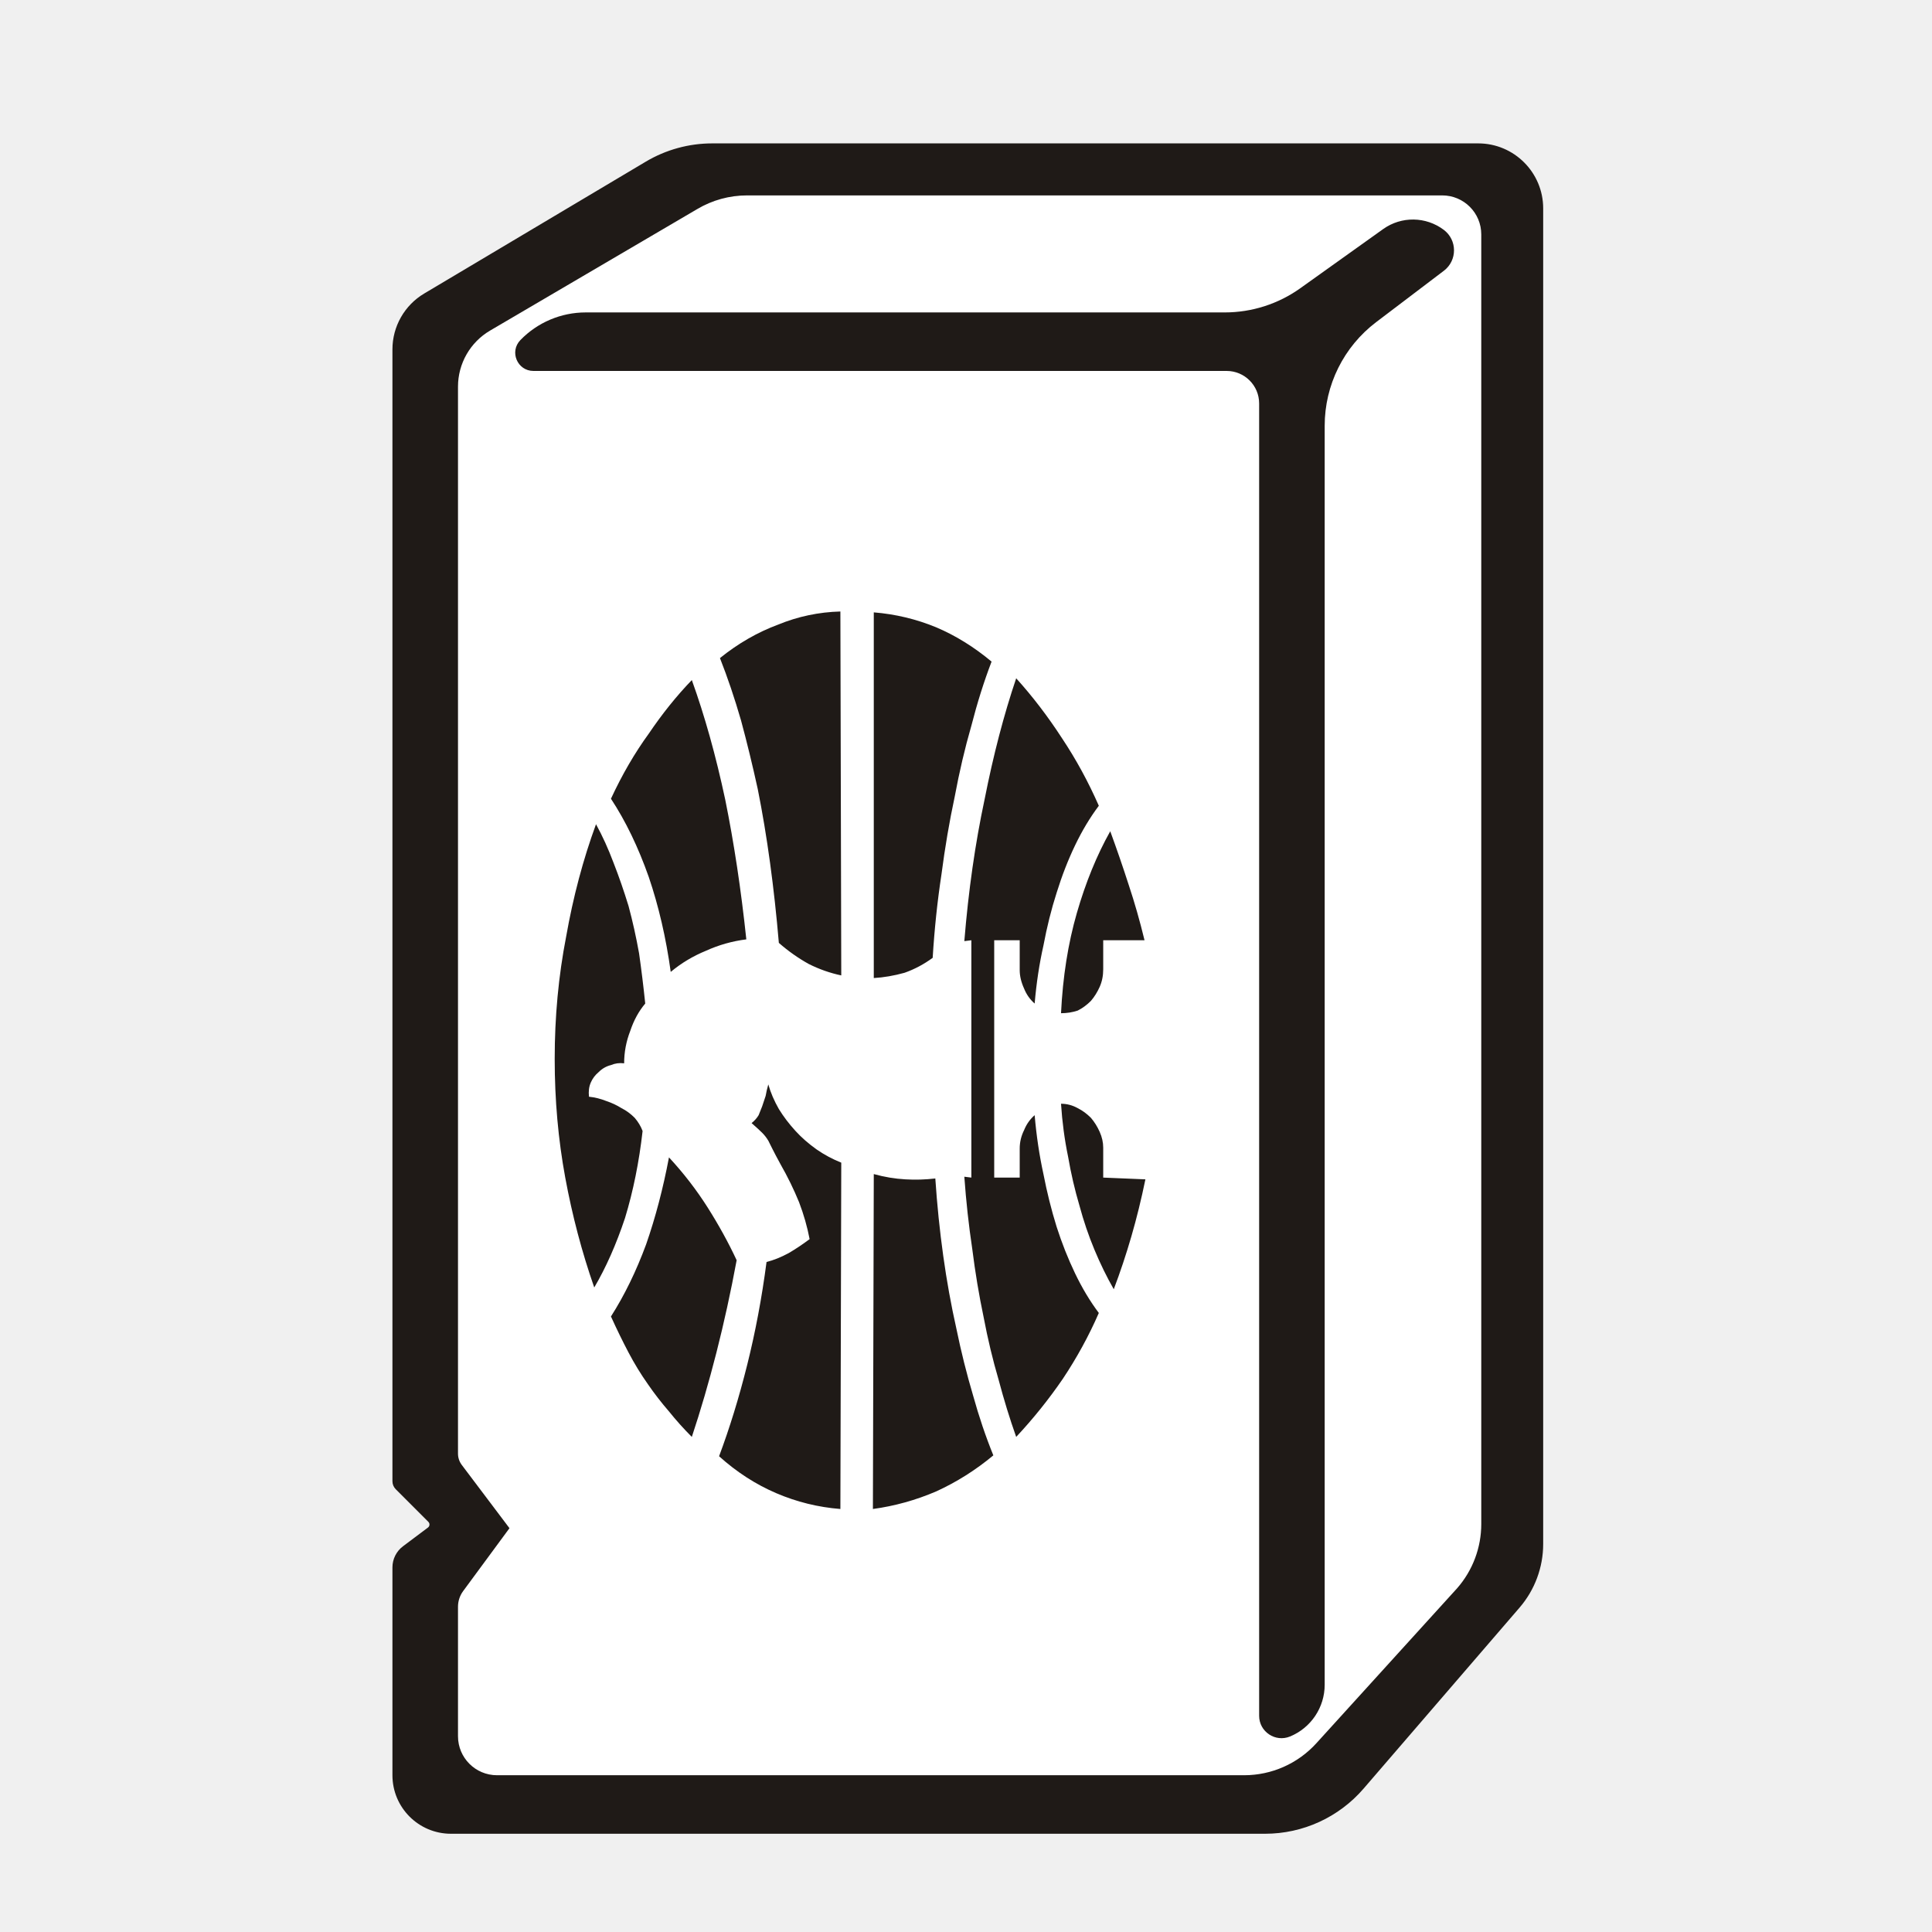
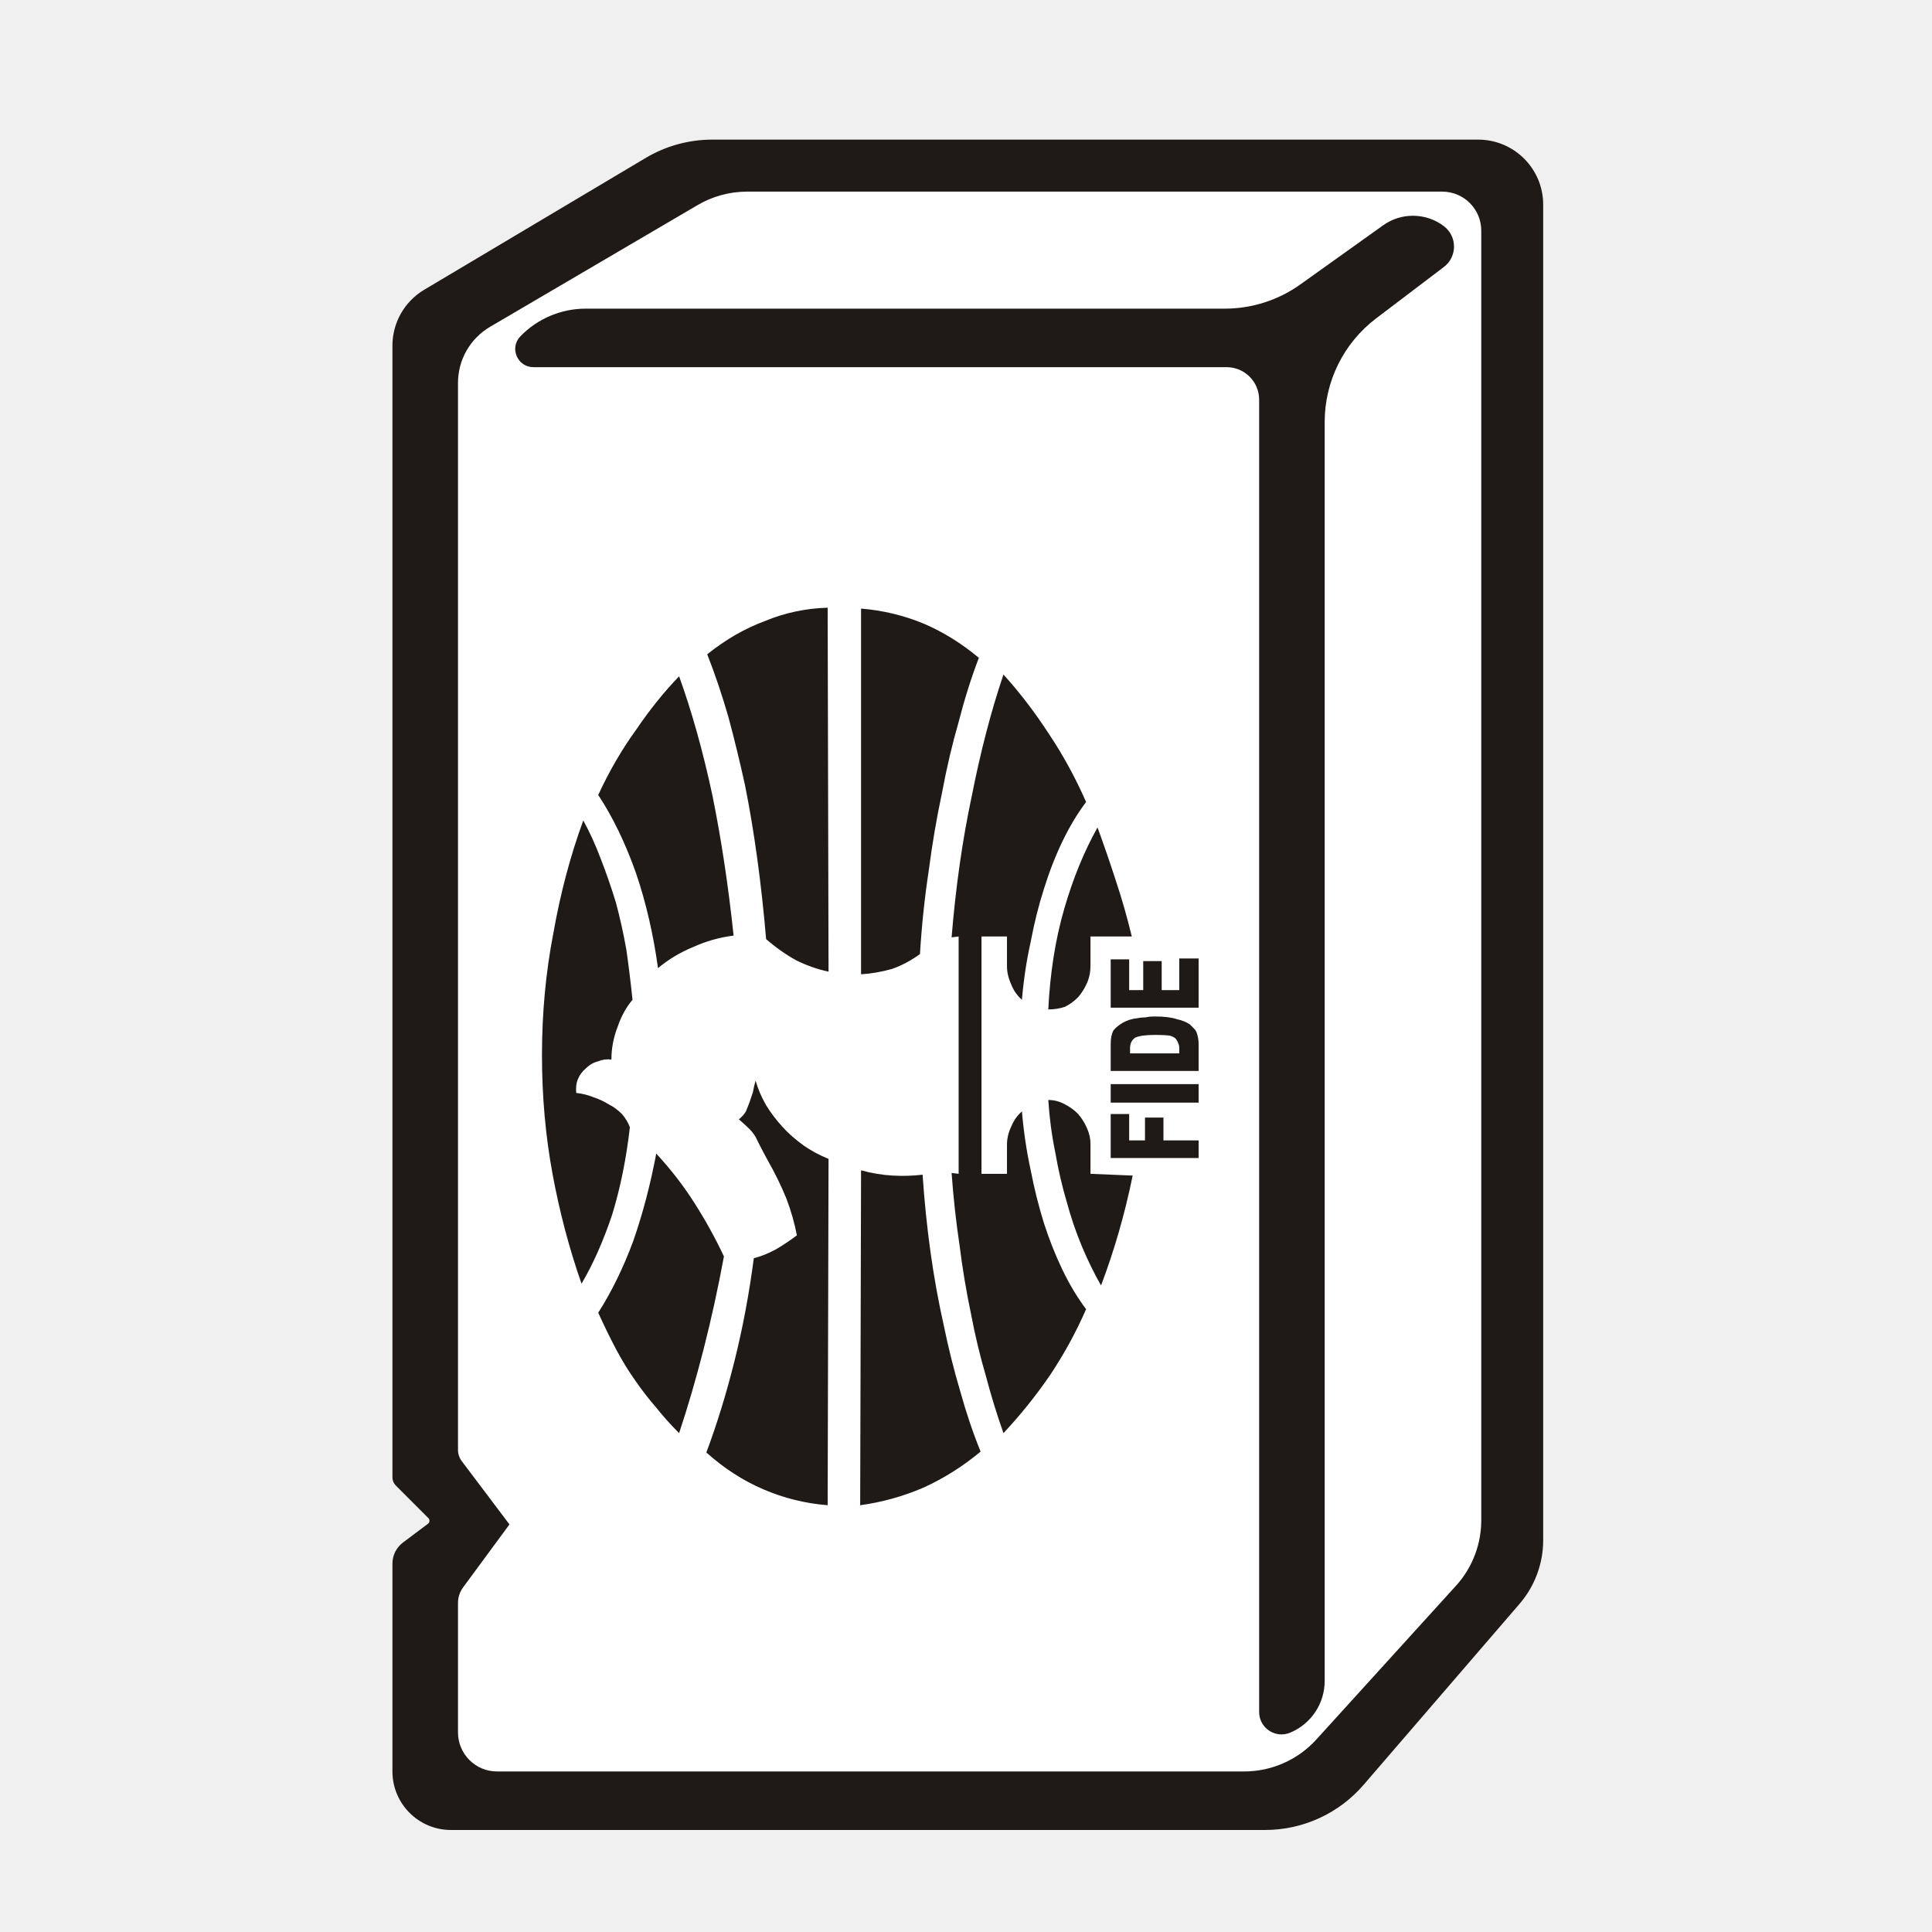
<svg xmlns="http://www.w3.org/2000/svg" width="512" height="512" viewBox="0 0 512 512" fill="none">
-   <path d="M197.963 51.784C193.311 51.784 188.745 53.039 184.747 55.419L129.883 87.6C124.61 90.693 121.371 96.348 121.371 102.461V385.221C121.371 386.307 121.724 387.364 122.378 388.231L135.012 404.986L122.734 421.656C121.849 422.859 121.371 424.313 121.371 425.807V460.12C121.371 465.829 125.999 470.457 131.708 470.457H329.712C336.997 470.457 343.945 467.382 348.843 461.989L386.151 420.911C390.278 416.198 392.553 410.147 392.553 403.883V62.121C392.553 56.412 387.925 51.784 382.216 51.784H197.963Z" fill="white" />
-   <path fill-rule="evenodd" clip-rule="evenodd" d="M335.262 485.964H119.506C110.942 485.964 104 479.021 104 470.457V415.377C104 413.174 105.037 411.099 106.8 409.777L113.415 404.816C113.902 404.451 113.953 403.739 113.522 403.309L104.879 394.665C104.316 394.103 104 393.34 104 392.544V92.593C104 86.518 107.198 80.893 112.418 77.787L171.13 42.847C176.461 39.675 182.549 38 188.753 38H391.731C401.246 38 408.96 45.714 408.96 55.229V409.17C408.96 415.363 406.736 421.35 402.694 426.041L361.366 473.999C354.82 481.596 345.29 485.964 335.262 485.964ZM184.747 55.419C188.745 53.039 193.311 51.783 197.964 51.783H382.216C387.926 51.783 392.554 56.412 392.554 62.121V403.883C392.554 410.147 390.279 416.198 386.151 420.911L348.843 461.989C343.945 467.382 336.998 470.457 329.712 470.457H131.709C125.999 470.457 121.371 465.829 121.371 460.12V425.807C121.371 424.313 121.849 422.858 122.735 421.656L135.013 404.986L122.379 388.231C121.725 387.364 121.371 386.307 121.371 385.221V102.461C121.371 96.348 124.61 90.692 129.883 87.6L184.747 55.419Z" fill="#1F1A17" />
-   <path d="M325.07 98.303H141.366C137.109 98.303 134.942 93.187 137.904 90.129C142.444 85.442 148.69 82.796 155.215 82.796H324.574C331.755 82.796 338.756 80.553 344.6 76.38L366.547 60.707C371.379 57.257 377.891 57.344 382.629 60.922C386.223 63.635 386.229 69.031 382.641 71.753L364.686 85.377C356.1 91.892 351.056 102.049 351.056 112.828V446.473C351.056 452.48 347.433 457.894 341.881 460.184C337.975 461.796 333.685 458.925 333.685 454.7V106.917C333.685 102.16 329.828 98.303 325.07 98.303Z" fill="#1F1A17" />
-   <path d="M203.608 287.381C204.229 289.555 205.161 291.729 206.403 293.903C207.646 295.922 209.121 297.864 210.829 299.727C212.382 301.436 214.246 303.066 216.42 304.619C218.439 306.017 220.613 307.182 222.943 308.114L222.71 399.898C216.809 399.432 211.14 398.034 205.704 395.704C200.269 393.375 195.221 390.114 190.562 385.92C193.358 378.466 195.843 370.39 198.017 361.693C200.191 352.996 201.9 343.911 203.142 334.437C205.006 333.972 206.947 333.195 208.966 332.108C210.829 331.021 212.693 329.778 214.557 328.381C213.935 325.119 213.004 321.858 211.761 318.597C210.364 315.18 208.733 311.841 206.869 308.58C205.937 306.871 205.239 305.551 204.773 304.619C204.307 303.688 203.918 302.911 203.608 302.29C203.142 301.513 202.598 300.814 201.977 300.193C201.356 299.572 200.424 298.718 199.182 297.631C199.958 297.01 200.579 296.311 201.045 295.534C201.356 294.758 201.667 293.981 201.977 293.205C202.288 292.273 202.598 291.341 202.909 290.409C203.064 289.477 203.297 288.468 203.608 287.381ZM195.221 333.972C193.668 342.358 191.882 350.511 189.864 358.432C187.845 366.352 185.67 373.807 183.341 380.795C181.167 378.621 179.148 376.369 177.284 374.04C175.265 371.71 173.401 369.303 171.693 366.818C169.829 364.178 168.121 361.382 166.568 358.432C165.015 355.481 163.462 352.297 161.909 348.881C165.481 343.29 168.587 336.922 171.227 329.778C173.712 322.634 175.731 314.947 177.284 306.716C181.167 310.909 184.583 315.335 187.534 319.994C190.485 324.653 193.047 329.312 195.221 333.972ZM292.363 256.864C292.363 258.572 292.053 260.125 291.432 261.523C290.81 262.921 290.034 264.163 289.102 265.25C288.015 266.337 286.85 267.191 285.608 267.813C284.21 268.279 282.735 268.511 281.182 268.511C281.647 258.883 283.045 250.03 285.375 241.955C287.704 233.879 290.655 226.657 294.227 220.29C295.935 224.949 297.566 229.686 299.119 234.5C300.672 239.159 302.07 244.051 303.312 249.176H292.363V256.864ZM281.182 292.506C282.735 292.506 284.21 292.894 285.608 293.671C286.85 294.292 288.015 295.146 289.102 296.233C290.034 297.32 290.81 298.563 291.432 299.96C292.053 301.358 292.363 302.756 292.363 304.153V312.074L303.545 312.54C302.458 317.82 301.216 322.867 299.818 327.682C298.42 332.496 296.867 337.155 295.159 341.659C293.295 338.398 291.587 334.903 290.034 331.176C288.481 327.449 287.161 323.566 286.074 319.528C284.831 315.335 283.822 310.987 283.045 306.483C282.113 301.979 281.492 297.32 281.182 292.506ZM274.193 265.949C272.95 264.862 272.019 263.542 271.397 261.989C270.621 260.28 270.233 258.65 270.233 257.097V249.176H263.477V312.074H270.233V304.386C270.233 302.678 270.621 301.047 271.397 299.494C272.019 297.941 272.95 296.621 274.193 295.534C274.659 300.97 275.435 306.172 276.522 311.142C277.454 315.956 278.619 320.616 280.017 325.119C281.415 329.468 283.045 333.583 284.909 337.466C286.772 341.348 288.869 344.843 291.199 347.949C288.558 354.006 285.375 359.829 281.647 365.42C277.92 370.856 273.805 375.981 269.301 380.795C267.593 375.981 266.04 370.934 264.642 365.653C263.089 360.373 261.769 354.86 260.682 349.114C259.439 343.212 258.43 337.155 257.653 330.943C256.721 324.731 256.023 318.364 255.557 311.841L257.42 312.074V249.176L255.557 249.409C256.644 236.053 258.43 223.551 260.915 211.904C263.244 200.101 266.04 189.385 269.301 179.756C273.649 184.57 277.687 189.851 281.414 195.597C285.142 201.188 288.403 207.167 291.199 213.534C288.869 216.64 286.772 220.135 284.909 224.017C283.045 227.9 281.415 232.093 280.017 236.597C278.619 240.945 277.454 245.604 276.522 250.574C275.435 255.388 274.659 260.513 274.193 265.949ZM197.784 248.943C194.057 249.409 190.485 250.419 187.068 251.972C183.651 253.369 180.545 255.233 177.75 257.563C176.507 248.555 174.566 240.169 171.926 232.404C169.131 224.483 165.792 217.572 161.909 211.671C164.86 205.303 168.199 199.557 171.926 194.432C175.498 189.152 179.303 184.415 183.341 180.222C186.757 189.695 189.708 200.256 192.193 211.904C194.523 223.396 196.386 235.743 197.784 248.943ZM156.085 290.642C157.638 290.797 159.191 291.186 160.744 291.807C162.142 292.273 163.462 292.894 164.704 293.671C165.947 294.292 167.112 295.146 168.199 296.233C169.131 297.32 169.83 298.485 170.295 299.727C169.364 307.958 167.811 315.646 165.636 322.79C163.307 329.778 160.589 335.913 157.483 341.193C154.222 331.875 151.659 322.169 149.795 312.074C147.932 301.979 147 291.496 147 280.625C147 269.443 148.009 258.65 150.028 248.244C151.892 237.684 154.532 227.744 157.949 218.426C159.657 221.532 161.21 224.949 162.608 228.676C164.006 232.248 165.326 236.053 166.568 240.091C167.655 244.129 168.587 248.322 169.364 252.671C169.985 257.019 170.528 261.445 170.994 265.949C169.286 267.968 167.966 270.375 167.034 273.171C165.947 275.966 165.403 278.839 165.403 281.79C164.161 281.635 162.996 281.79 161.909 282.256C160.667 282.566 159.58 283.188 158.648 284.119C157.716 284.896 157.017 285.828 156.551 286.915C156.085 288.002 155.93 289.244 156.085 290.642ZM222.943 258.494C219.992 257.873 217.119 256.864 214.324 255.466C211.528 253.913 208.888 252.049 206.403 249.875C205.782 242.576 205.006 235.51 204.074 228.676C203.142 221.843 202.055 215.32 200.812 209.108C199.415 202.741 197.939 196.684 196.386 190.938C194.678 185.036 192.814 179.523 190.795 174.398C195.61 170.515 200.735 167.565 206.17 165.546C211.451 163.372 216.964 162.207 222.71 162.051L222.943 258.494ZM231.562 259.193V162.284C237.309 162.75 242.822 164.07 248.102 166.245C253.227 168.419 258.119 171.447 262.778 175.33C260.759 180.61 258.973 186.279 257.42 192.335C255.712 198.237 254.237 204.527 252.994 211.205C251.596 217.727 250.432 224.561 249.5 231.705C248.413 238.849 247.636 246.226 247.17 253.835C244.841 255.544 242.356 256.864 239.716 257.796C236.92 258.572 234.202 259.038 231.562 259.193ZM247.869 312.307C248.335 319.295 249.034 326.129 249.966 332.807C250.897 339.485 252.062 345.93 253.46 352.142C254.702 358.199 256.178 364.1 257.886 369.847C259.439 375.437 261.225 380.718 263.244 385.687C258.585 389.57 253.538 392.754 248.102 395.239C242.666 397.568 237.076 399.121 231.329 399.898L231.562 311.142C234.358 311.919 237.153 312.385 239.949 312.54C242.589 312.695 245.229 312.617 247.869 312.307Z" fill="#1F1A17" />
+   <path d="M197.963 50.784C193.311 50.784 188.745 52.039 184.747 54.419L129.883 86.6C124.61 89.693 121.371 95.348 121.371 101.461V384.221C121.371 385.307 121.724 386.364 122.378 387.231L135.012 403.986L122.734 420.656C121.849 421.859 121.371 423.313 121.371 424.807V459.12C121.371 464.829 125.999 469.457 131.708 469.457H329.712C336.997 469.457 343.945 466.382 348.843 460.989L386.151 419.911C390.278 415.198 392.553 409.147 392.553 402.883V61.121C392.553 55.412 387.925 50.784 382.216 50.784H197.963Z" fill="white" />
+   <path fill-rule="evenodd" clip-rule="evenodd" d="M335.262 484.964H119.506C110.942 484.964 104 478.021 104 469.457V414.377C104 412.174 105.037 410.099 106.8 408.777L113.415 403.816C113.902 403.451 113.953 402.739 113.522 402.309L104.879 393.665C104.316 393.103 104 392.34 104 391.544V91.593C104 85.518 107.198 79.893 112.418 76.787L171.13 41.847C176.461 38.675 182.549 37 188.753 37H391.731C401.246 37 408.96 44.714 408.96 54.229V408.17C408.96 414.363 406.736 420.35 402.694 425.041L361.366 472.999C354.82 480.596 345.29 484.964 335.262 484.964ZM184.747 54.419C188.745 52.039 193.311 50.783 197.964 50.783H382.216C387.926 50.783 392.554 55.412 392.554 61.121V402.883C392.554 409.147 390.279 415.198 386.151 419.911L348.843 460.989C343.945 466.382 336.998 469.457 329.712 469.457H131.709C125.999 469.457 121.371 464.829 121.371 459.12V424.807C121.371 423.313 121.849 421.858 122.735 420.656L135.013 403.986L122.379 387.231C121.725 386.364 121.371 385.307 121.371 384.221V101.461C121.371 95.348 124.61 89.692 129.883 86.6L184.747 54.419Z" fill="#1F1A17" />
+   <path d="M325.07 97.303H141.366C137.109 97.303 134.942 92.187 137.904 89.129C142.444 84.442 148.69 81.796 155.215 81.796H324.574C331.755 81.796 338.756 79.553 344.6 75.38L366.547 59.707C371.379 56.257 377.891 56.344 382.629 59.922C386.223 62.635 386.229 68.031 382.641 70.753L364.686 84.377C356.1 90.892 351.056 101.049 351.056 111.828V445.473C351.056 451.48 347.433 456.894 341.881 459.184C337.975 460.796 333.685 457.925 333.685 453.7V105.917C333.685 101.16 329.828 97.303 325.07 97.303Z" fill="#1F1A17" />
+   <path d="M200.236 286.381C200.857 288.555 201.789 290.729 203.031 292.903C204.273 294.922 205.749 296.864 207.457 298.727C209.01 300.436 210.874 302.066 213.048 303.619C215.067 305.017 217.241 306.182 219.571 307.114L219.338 398.898C213.436 398.432 207.768 397.034 202.332 394.704C196.897 392.375 191.849 389.114 187.19 384.92C189.986 377.466 192.47 369.39 194.645 360.693C196.819 351.996 198.527 342.911 199.77 333.437C201.633 332.972 203.575 332.195 205.594 331.108C207.457 330.021 209.321 328.778 211.184 327.381C210.563 324.119 209.631 320.858 208.389 317.597C206.991 314.18 205.361 310.841 203.497 307.58C202.565 305.871 201.866 304.551 201.4 303.619C200.934 302.688 200.546 301.911 200.236 301.29C199.77 300.513 199.226 299.814 198.605 299.193C197.984 298.572 197.052 297.718 195.809 296.631C196.586 296.01 197.207 295.311 197.673 294.534C197.984 293.758 198.294 292.981 198.605 292.205C198.916 291.273 199.226 290.341 199.537 289.409C199.692 288.477 199.925 287.468 200.236 286.381ZM191.849 332.972C190.296 341.358 188.51 349.511 186.491 357.432C184.472 365.352 182.298 372.807 179.969 379.795C177.794 377.621 175.775 375.369 173.912 373.04C171.893 370.71 170.029 368.303 168.321 365.818C166.457 363.178 164.749 360.382 163.196 357.432C161.643 354.481 160.09 351.297 158.537 347.881C162.109 342.29 165.215 335.922 167.855 328.778C170.34 321.634 172.359 313.947 173.912 305.716C177.794 309.909 181.211 314.335 184.162 318.994C187.112 323.653 189.675 328.312 191.849 332.972ZM288.991 255.864C288.991 257.572 288.68 259.125 288.059 260.523C287.438 261.921 286.662 263.163 285.73 264.25C284.643 265.337 283.478 266.191 282.235 266.813C280.838 267.279 279.362 267.511 277.809 267.511C278.275 257.883 279.673 249.03 282.002 240.955C284.332 232.879 287.283 225.657 290.855 219.29C292.563 223.949 294.194 228.686 295.747 233.5C297.3 238.159 298.698 243.051 299.94 248.176H288.991V255.864ZM277.809 291.506C279.362 291.506 280.838 291.894 282.235 292.671C283.478 293.292 284.643 294.146 285.73 295.233C286.662 296.32 287.438 297.563 288.059 298.96C288.68 300.358 288.991 301.756 288.991 303.153V311.074L300.173 311.54C299.086 316.82 297.843 321.867 296.446 326.682C295.048 331.496 293.495 336.155 291.787 340.659C289.923 337.398 288.215 333.903 286.662 330.176C285.109 326.449 283.788 322.566 282.701 318.528C281.459 314.335 280.449 309.987 279.673 305.483C278.741 300.979 278.12 296.32 277.809 291.506ZM270.821 264.949C269.578 263.862 268.646 262.542 268.025 260.989C267.249 259.28 266.86 257.65 266.86 256.097V248.176H260.105V311.074H266.86V303.386C266.86 301.678 267.249 300.047 268.025 298.494C268.646 296.941 269.578 295.621 270.821 294.534C271.287 299.97 272.063 305.172 273.15 310.142C274.082 314.956 275.247 319.616 276.645 324.119C278.042 328.468 279.673 332.583 281.537 336.466C283.4 340.348 285.497 343.843 287.826 346.949C285.186 353.006 282.002 358.829 278.275 364.42C274.548 369.856 270.432 374.981 265.929 379.795C264.22 374.981 262.667 369.934 261.27 364.653C259.717 359.373 258.396 353.86 257.309 348.114C256.067 342.212 255.057 336.155 254.281 329.943C253.349 323.731 252.65 317.364 252.184 310.841L254.048 311.074V248.176L252.184 248.409C253.271 235.053 255.057 222.551 257.542 210.904C259.872 199.101 262.667 188.385 265.929 178.756C270.277 183.57 274.315 188.851 278.042 194.597C281.769 200.188 285.031 206.167 287.826 212.534C285.497 215.64 283.4 219.135 281.537 223.017C279.673 226.9 278.042 231.093 276.645 235.597C275.247 239.945 274.082 244.604 273.15 249.574C272.063 254.388 271.287 259.513 270.821 264.949ZM194.412 247.943C190.684 248.409 187.112 249.419 183.696 250.972C180.279 252.369 177.173 254.233 174.378 256.563C173.135 247.555 171.194 239.169 168.554 231.404C165.758 223.483 162.419 216.572 158.537 210.671C161.488 204.303 164.827 198.557 168.554 193.432C172.126 188.152 175.931 183.415 179.969 179.222C183.385 188.695 186.336 199.256 188.821 210.904C191.15 222.396 193.014 234.743 194.412 247.943ZM152.713 289.642C154.266 289.797 155.819 290.186 157.372 290.807C158.77 291.273 160.09 291.894 161.332 292.671C162.575 293.292 163.739 294.146 164.827 295.233C165.758 296.32 166.457 297.485 166.923 298.727C165.991 306.958 164.438 314.646 162.264 321.79C159.935 328.778 157.217 334.913 154.111 340.193C150.849 330.875 148.287 321.169 146.423 311.074C144.56 300.979 143.628 290.496 143.628 279.625C143.628 268.443 144.637 257.65 146.656 247.244C148.52 236.684 151.16 226.745 154.577 217.426C156.285 220.532 157.838 223.949 159.236 227.676C160.633 231.248 161.953 235.053 163.196 239.091C164.283 243.129 165.215 247.322 165.991 251.671C166.613 256.019 167.156 260.445 167.622 264.949C165.914 266.968 164.594 269.375 163.662 272.171C162.575 274.966 162.031 277.839 162.031 280.79C160.789 280.635 159.624 280.79 158.537 281.256C157.294 281.566 156.207 282.188 155.275 283.119C154.344 283.896 153.645 284.828 153.179 285.915C152.713 287.002 152.558 288.244 152.713 289.642ZM219.571 257.494C216.62 256.873 213.747 255.864 210.951 254.466C208.156 252.913 205.516 251.049 203.031 248.875C202.41 241.576 201.633 234.51 200.701 227.676C199.77 220.843 198.683 214.32 197.44 208.108C196.042 201.741 194.567 195.684 193.014 189.938C191.306 184.036 189.442 178.523 187.423 173.398C192.237 169.515 197.362 166.565 202.798 164.546C208.078 162.372 213.592 161.207 219.338 161.051L219.571 257.494ZM228.19 258.193V161.284C233.936 161.75 239.45 163.07 244.73 165.245C249.855 167.419 254.747 170.447 259.406 174.33C257.387 179.61 255.601 185.279 254.048 191.335C252.34 197.237 250.864 203.527 249.622 210.205C248.224 216.727 247.059 223.561 246.128 230.705C245.04 237.849 244.264 245.226 243.798 252.835C241.468 254.544 238.984 255.864 236.343 256.796C233.548 257.572 230.83 258.038 228.19 258.193ZM244.497 311.307C244.963 318.295 245.662 325.129 246.593 331.807C247.525 338.485 248.69 344.93 250.088 351.142C251.33 357.199 252.806 363.1 254.514 368.847C256.067 374.437 257.853 379.718 259.872 384.687C255.213 388.57 250.165 391.754 244.73 394.239C239.294 396.568 233.703 398.121 227.957 398.898L228.19 310.142C230.986 310.919 233.781 311.385 236.576 311.54C239.217 311.695 241.857 311.617 244.497 311.307ZM294.349 306.881V295.233H299.241V302.222H303.434V296.165H308.326V302.222H317.644V306.881H294.349ZM294.349 292.205V287.313H317.644V292.205H294.349ZM294.349 283.818V276.597C294.349 275.199 294.582 274.034 295.048 273.102C295.669 272.326 296.523 271.627 297.61 271.006C298.697 270.385 299.94 269.996 301.338 269.841C302.114 269.686 302.891 269.608 303.667 269.608C304.288 269.453 305.065 269.375 305.997 269.375C308.482 269.375 310.423 269.608 311.821 270.074C313.218 270.385 314.383 270.85 315.315 271.472C315.781 271.938 316.169 272.326 316.48 272.636C316.79 272.947 317.023 273.335 317.178 273.801C317.489 274.733 317.644 275.665 317.644 276.597V283.818H294.349ZM299.474 279.159H312.519V277.761C312.519 277.296 312.442 276.907 312.287 276.597C312.131 276.131 311.976 275.82 311.821 275.665C311.665 275.199 311.122 274.811 310.19 274.5C309.414 274.345 308.016 274.267 305.997 274.267C303.667 274.267 301.959 274.5 300.872 274.966C299.94 275.587 299.474 276.519 299.474 277.761L299.474 279.159ZM294.349 267.046V254.233H299.241V262.386H302.968V254.699H307.86V262.386H312.519V254H317.644V267.046H294.349Z" fill="#1F1A17" />
</svg>
